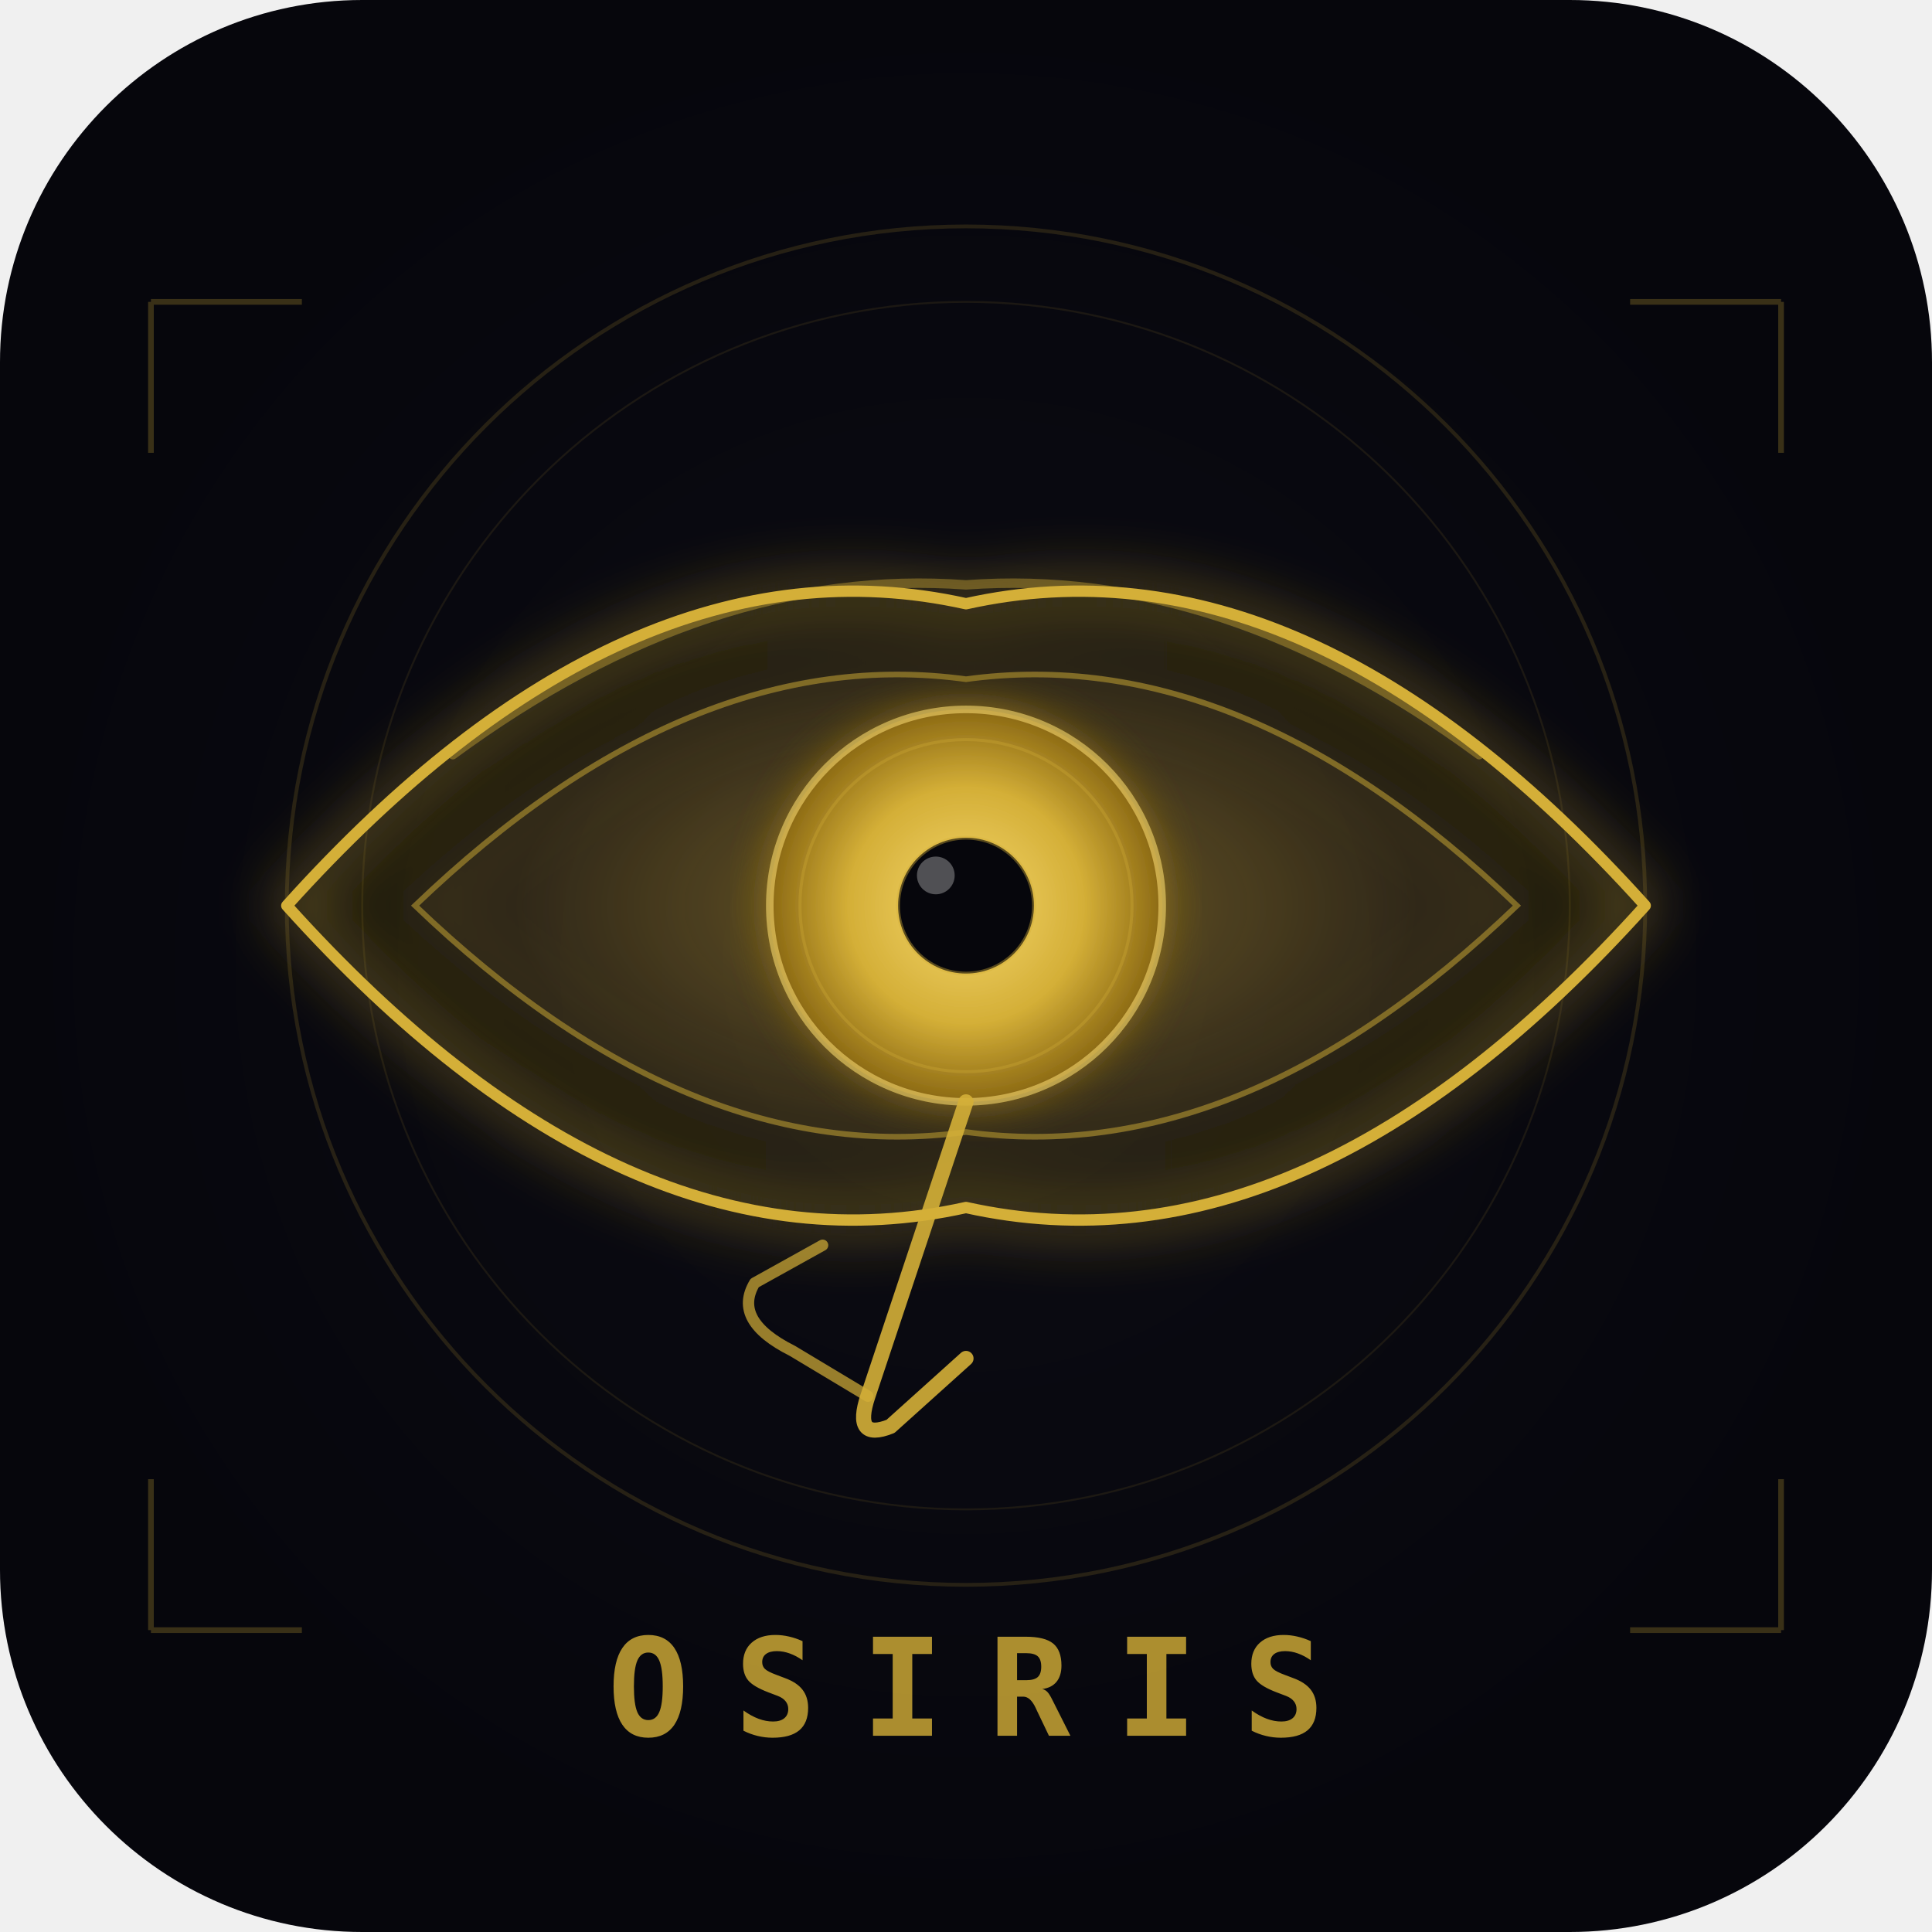
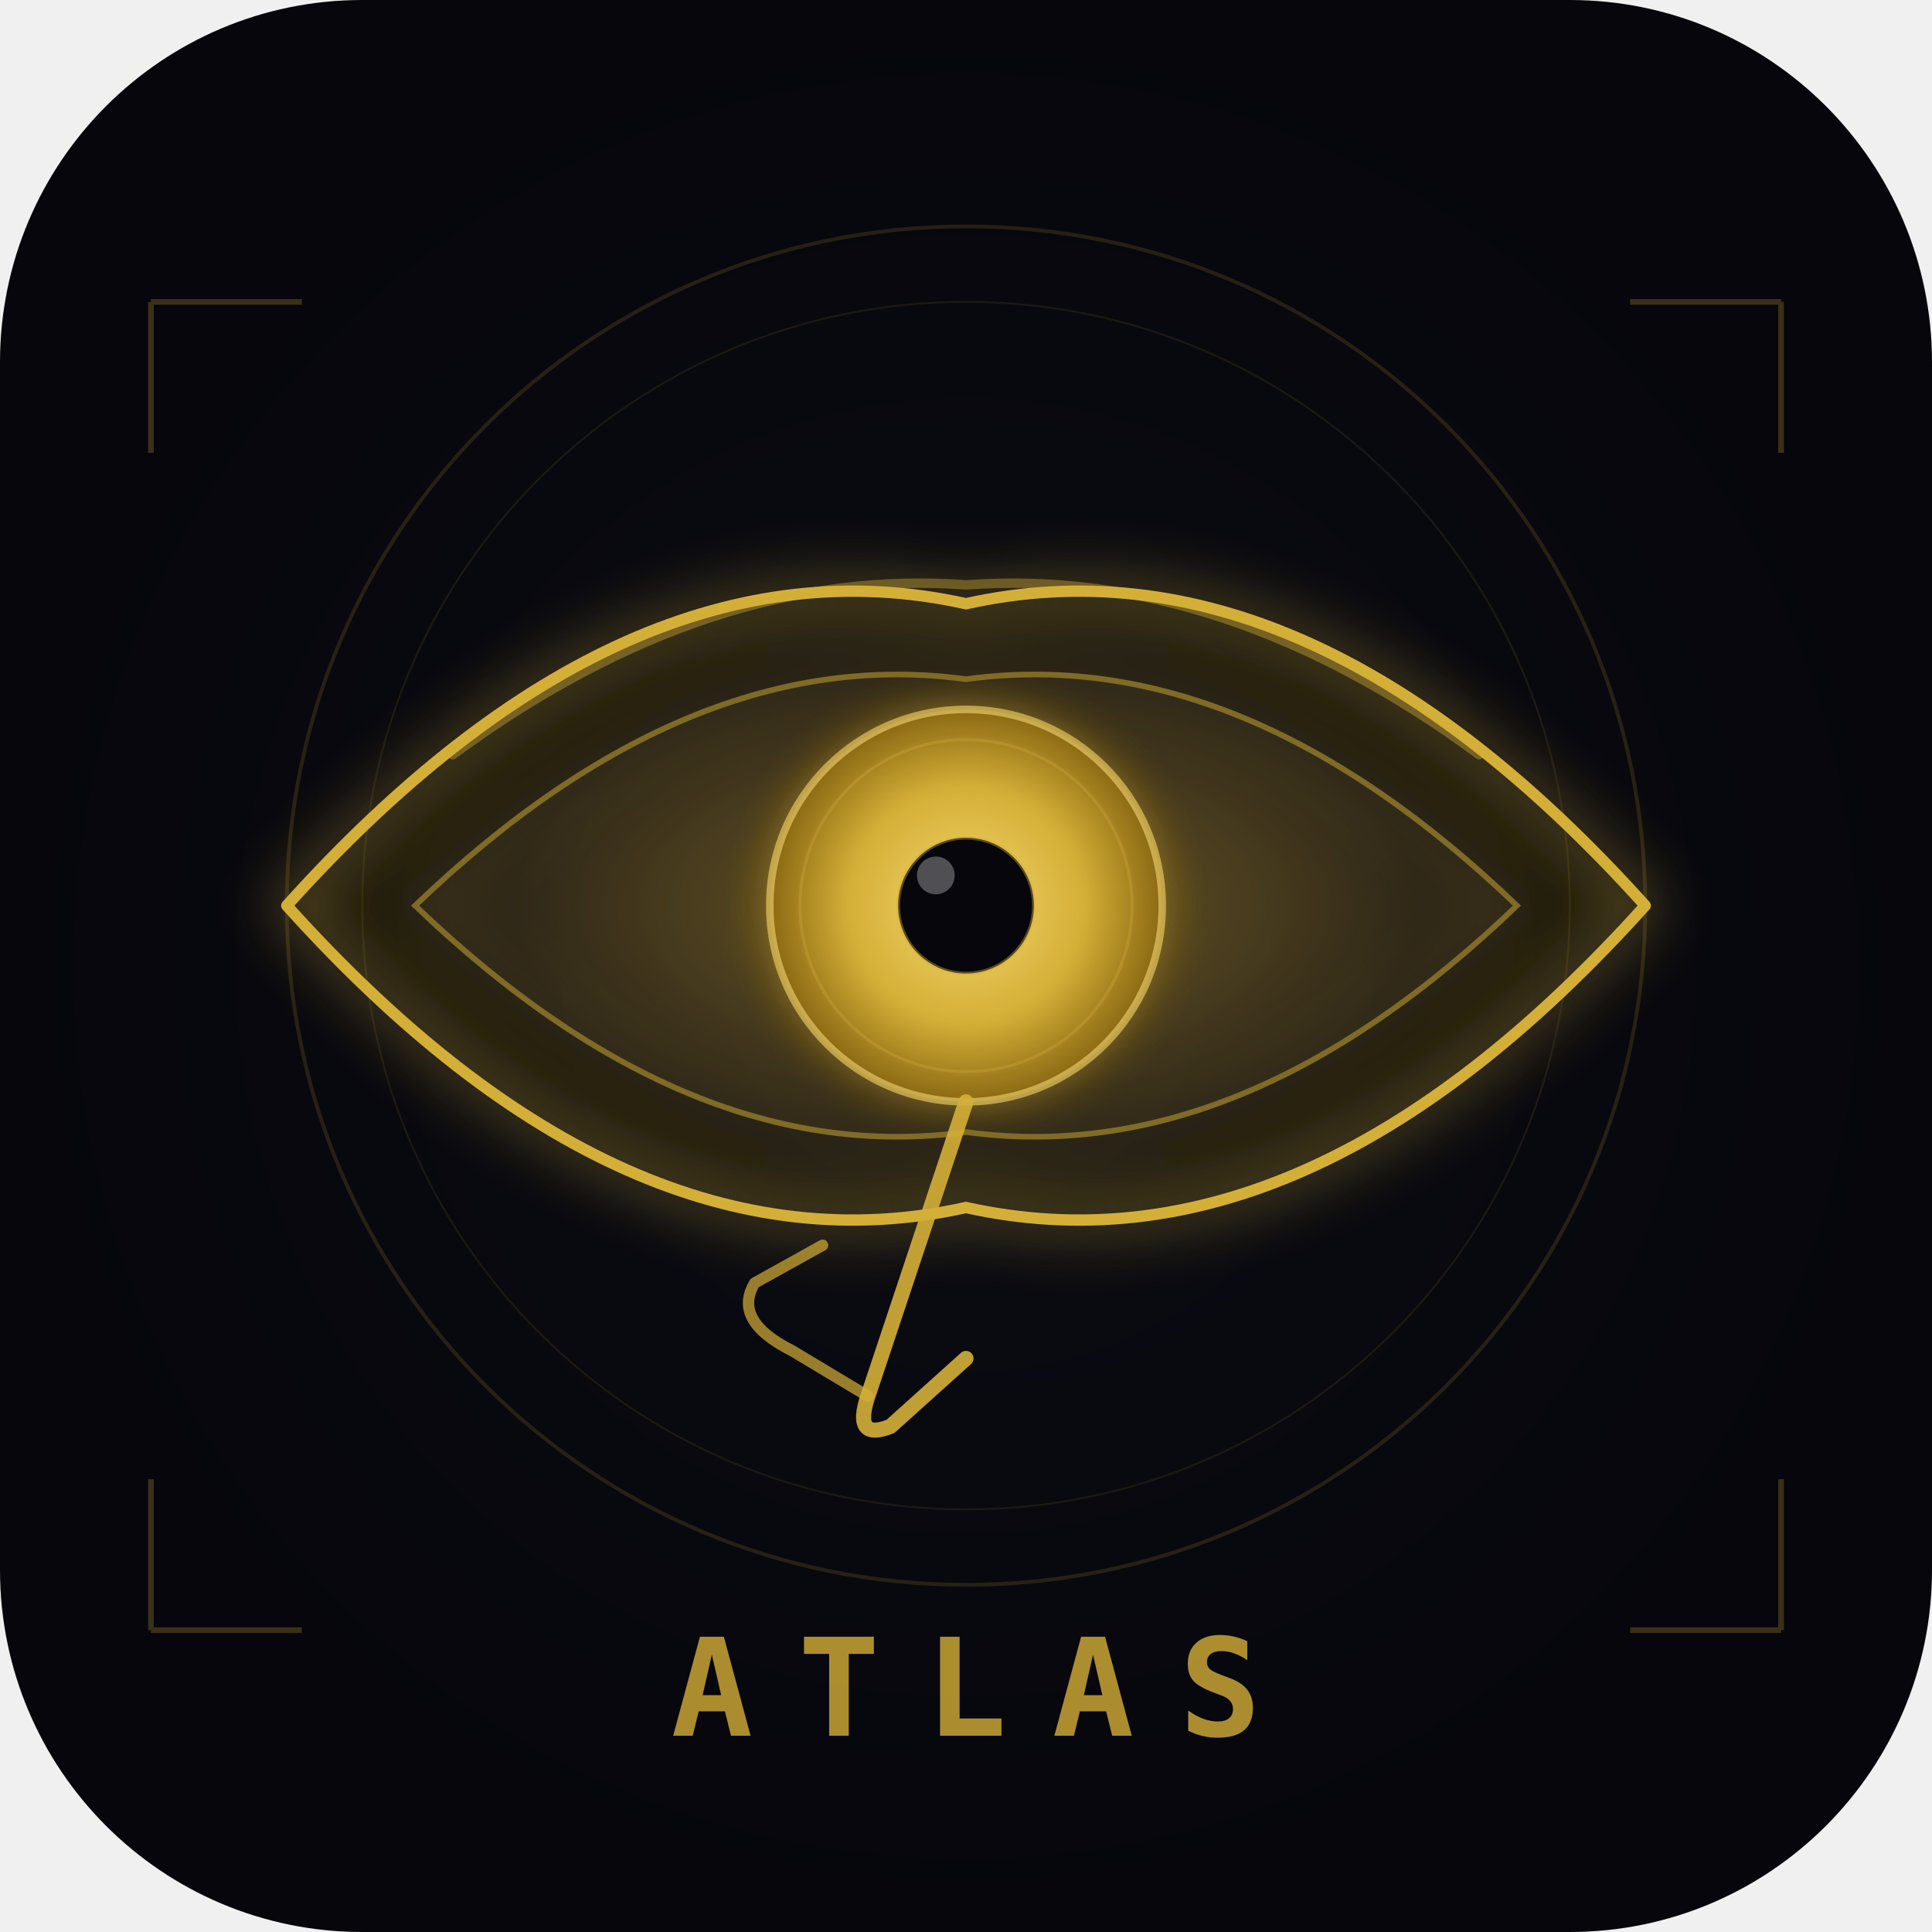
<svg xmlns="http://www.w3.org/2000/svg" viewBox="0 0 512 512" width="512" height="512">
  <defs>
    <radialGradient id="bg" cx="50%" cy="50%" r="50%">
      <stop offset="0%" stop-color="#0C0C14" />
      <stop offset="100%" stop-color="#06060C" />
    </radialGradient>
    <radialGradient id="iris" cx="50%" cy="50%" r="50%">
      <stop offset="0%" stop-color="#F5D76E" />
      <stop offset="60%" stop-color="#D4AF37" />
      <stop offset="100%" stop-color="#8B6914" />
    </radialGradient>
    <radialGradient id="glow" cx="50%" cy="50%" r="50%">
      <stop offset="0%" stop-color="#D4AF37" stop-opacity="0.4" />
      <stop offset="100%" stop-color="#D4AF37" stop-opacity="0" />
    </radialGradient>
    <filter id="f1" x="-50%" y="-50%" width="200%" height="200%">
      <feGaussianBlur stdDeviation="8" result="blur" />
      <feComposite in="SourceGraphic" in2="blur" operator="over" />
    </filter>
    <filter id="glow-filter">
      <feGaussianBlur stdDeviation="6" result="blur" />
      <feMerge>
        <feMergeNode in="blur" />
        <feMergeNode in="SourceGraphic" />
      </feMerge>
    </filter>
  </defs>
  <rect width="512" height="512" rx="96" fill="url(#bg)" />
  <circle cx="256" cy="240" r="180" fill="none" stroke="#D4AF37" stroke-width="1" opacity="0.15" />
  <circle cx="256" cy="240" r="160" fill="none" stroke="#D4AF37" stroke-width="0.5" opacity="0.1" />
  <ellipse cx="256" cy="240" rx="120" ry="60" fill="url(#glow)" />
  <g filter="url(#f1)">
    <path d="M76 240 Q166 140 256 160 Q346 140 436 240 Q346 340 256 320 Q166 340 76 240Z" fill="rgba(212,175,55,0.06)" stroke="#D4AF37" stroke-width="3" stroke-linejoin="round" />
    <path d="M110 240 Q183 170 256 180 Q329 170 402 240 Q329 310 256 300 Q183 310 110 240Z" fill="rgba(212,175,55,0.08)" stroke="#D4AF37" stroke-width="1.5" opacity="0.5" />
  </g>
  <circle cx="256" cy="240" r="52" fill="url(#iris)" filter="url(#glow-filter)" />
  <circle cx="256" cy="240" r="52" fill="none" stroke="#F5D76E" stroke-width="2" opacity="0.6" />
  <circle cx="256" cy="240" r="44" fill="none" stroke="#D4AF37" stroke-width="0.8" opacity="0.3" />
  <circle cx="256" cy="240" r="18" fill="#06060C" />
  <circle cx="256" cy="240" r="18" fill="none" stroke="#D4AF37" stroke-width="1" opacity="0.4" />
  <circle cx="248" cy="232" r="5" fill="white" opacity="0.3" />
  <g stroke="#D4AF37" fill="none" stroke-linecap="round" stroke-linejoin="round">
    <path d="M256 292 L230 370 Q226 382 236 378 L256 360" stroke-width="4" opacity="0.9" />
    <path d="M230 370 L210 358 Q194 350 200 340 L218 330" stroke-width="3" opacity="0.7" />
    <path d="M120 200 Q188 150 256 155 Q324 150 392 200" stroke-width="2.5" opacity="0.4" />
  </g>
  <g stroke="#D4AF37" stroke-width="1.5" opacity="0.25" fill="none">
    <path d="M40 80 L80 80 M40 80 L40 120" />
    <path d="M472 80 L432 80 M472 80 L472 120" />
    <path d="M40 432 L80 432 M40 432 L40 392" />
    <path d="M472 432 L432 432 M472 432 L472 392" />
  </g>
-   <text x="256" y="460" text-anchor="middle" font-family="monospace" font-size="36" fill="#D4AF37" letter-spacing="12" font-weight="700" opacity="0.8">OSIRIS</text>
+   <text x="256" y="460" text-anchor="middle" font-family="monospace" font-size="36" fill="#D4AF37" letter-spacing="12" font-weight="700" opacity="0.8">ATLAS</text>
</svg>
